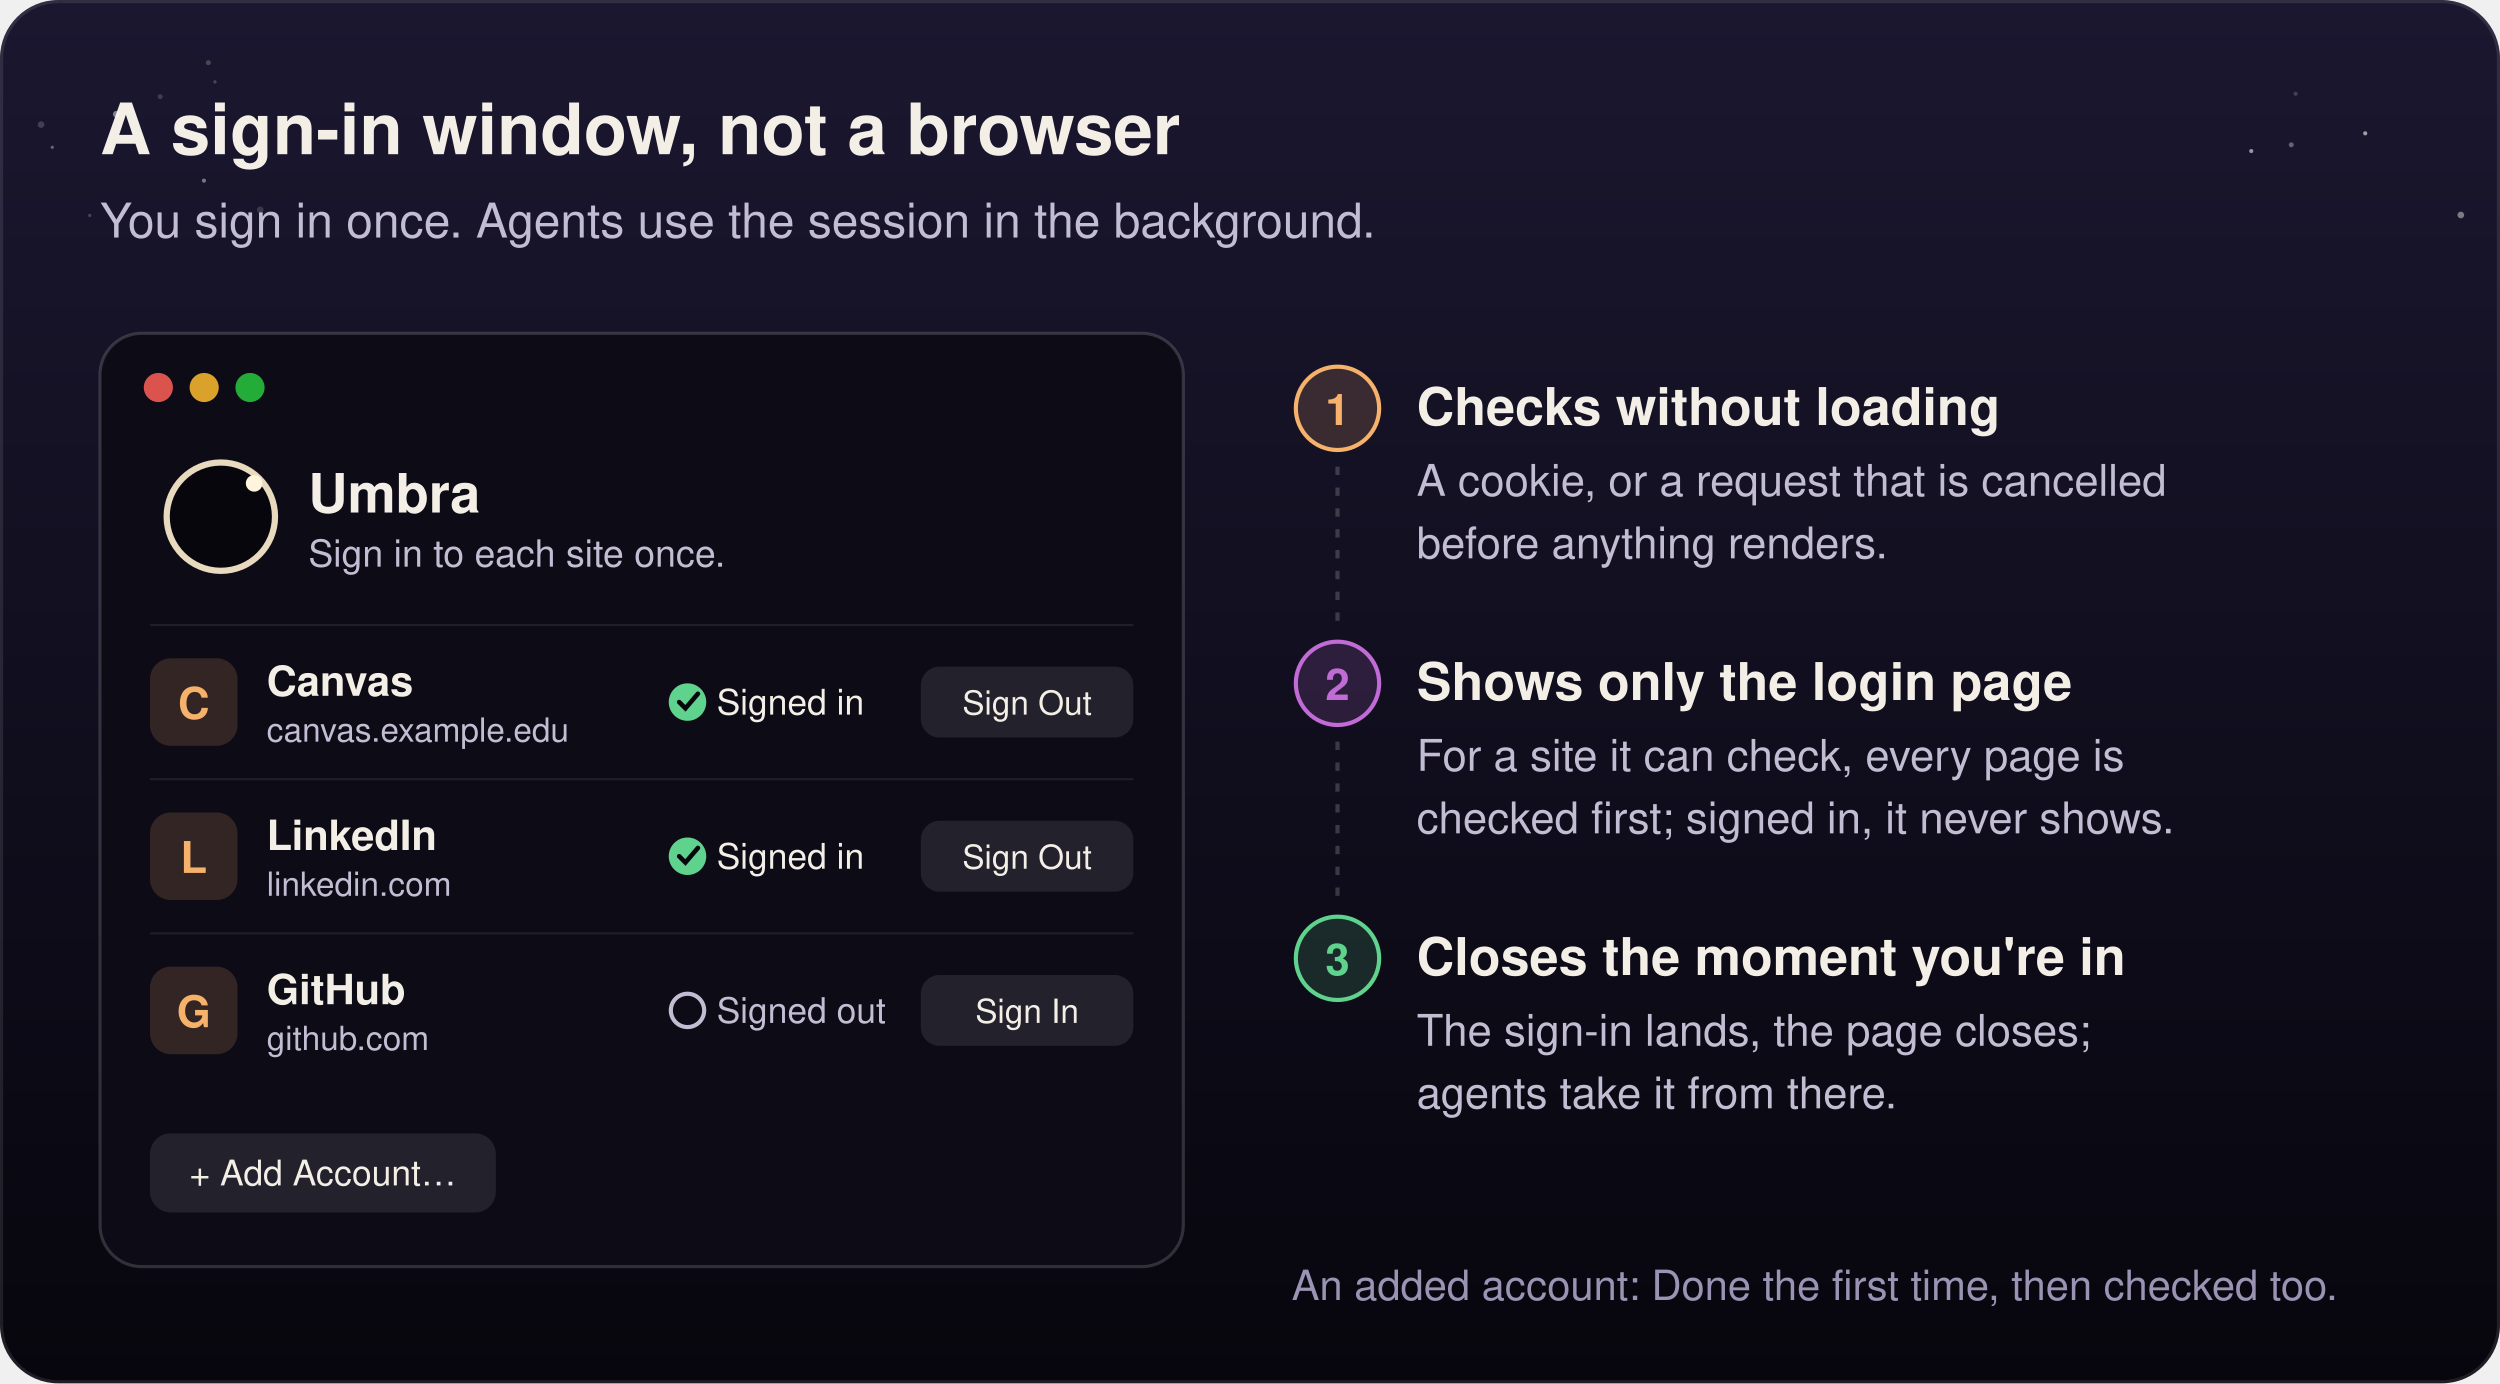
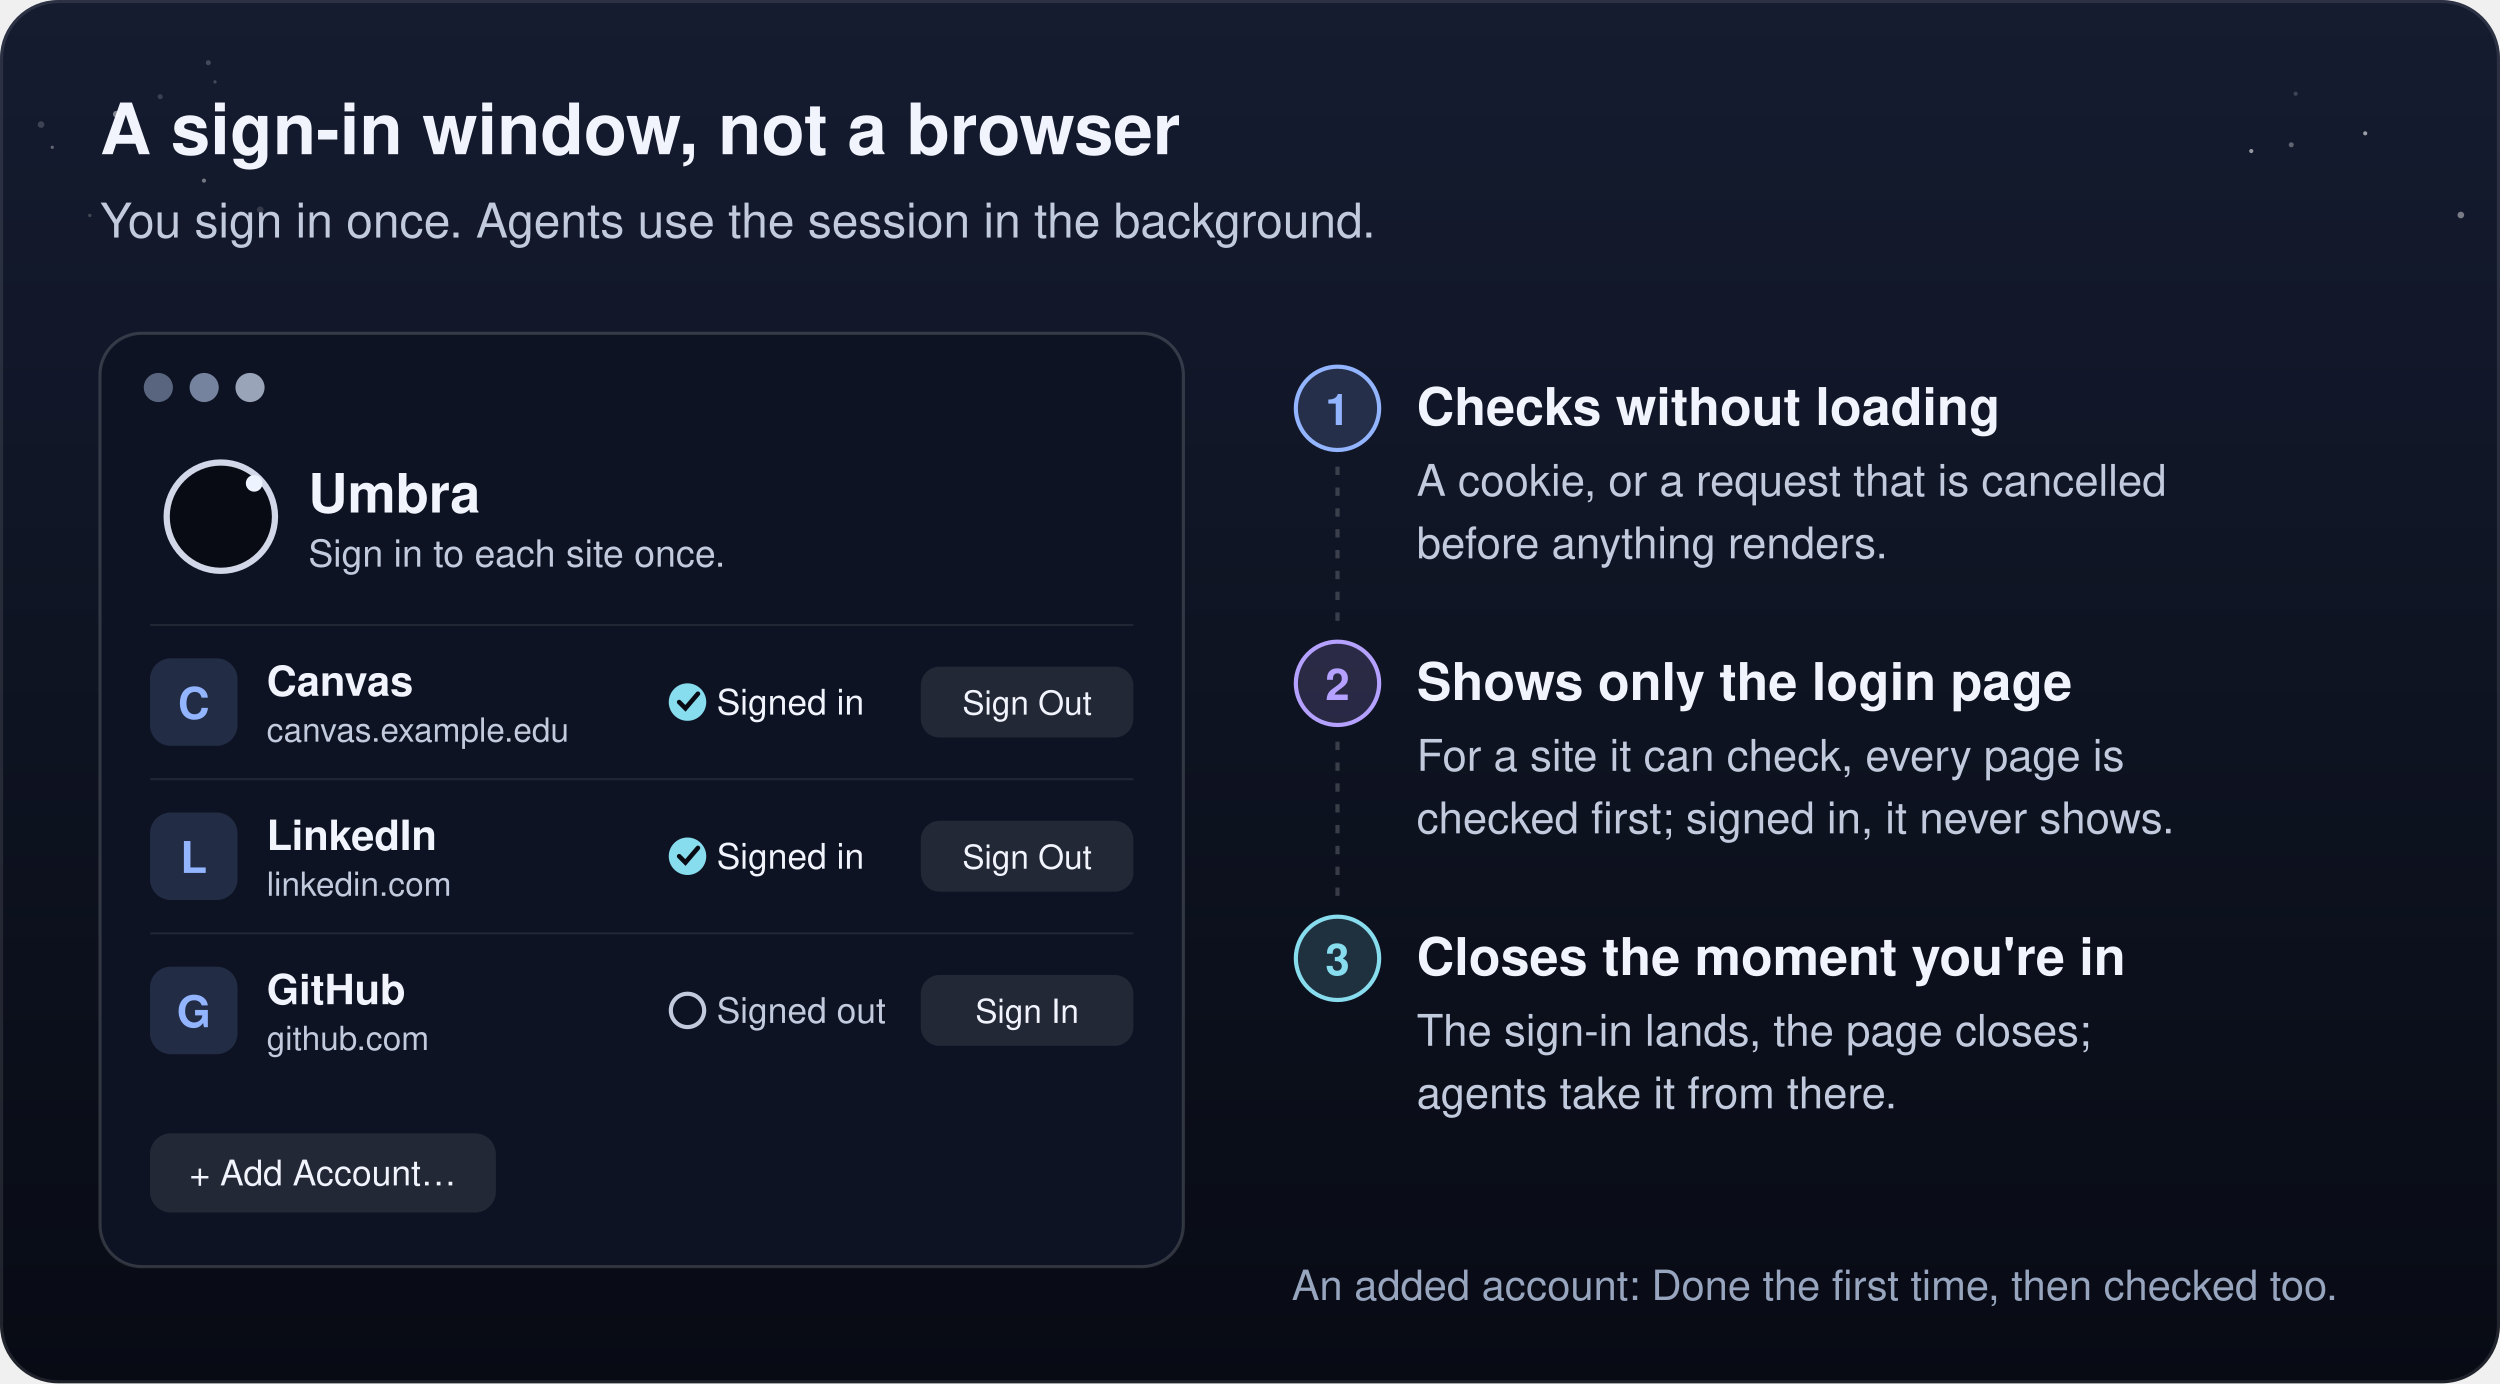
<svg xmlns="http://www.w3.org/2000/svg" viewBox="0 0 1200 664" width="1200" height="664" role="img" aria-labelledby="title desc">
  <defs>
    <radialGradient id="corona" cx="0" cy="0" r="230" gradientUnits="userSpaceOnUse">
-       <stop offset="0.60" stop-color="#ffe7b0" stop-opacity="0" />
-       <stop offset="0.655" stop-color="#fff1d2" stop-opacity="1" />
-       <stop offset="0.70" stop-color="#f6b26b" stop-opacity="0.7" />
-       <stop offset="0.82" stop-color="#c06bd6" stop-opacity="0.22" />
-       <stop offset="1" stop-color="#7c5cf6" stop-opacity="0" />
+       <stop offset="0.60" stop-color="#dce7ff" stop-opacity="0" />
+       <stop offset="0.655" stop-color="#e8edff" stop-opacity="1" />
+       <stop offset="0.70" stop-color="#93b4ff" stop-opacity="0.7" />
+       <stop offset="0.82" stop-color="#b5a1ff" stop-opacity="0.22" />
+       <stop offset="1" stop-color="#7c83f6" stop-opacity="0" />
    </radialGradient>
    <radialGradient id="rays" cx="0" cy="0" r="262" gradientUnits="userSpaceOnUse">
-       <stop offset="0.56" stop-color="#fff1d2" stop-opacity="0.75" />
-       <stop offset="0.72" stop-color="#f6b26b" stop-opacity="0.32" />
-       <stop offset="1" stop-color="#c06bd6" stop-opacity="0" />
+       <stop offset="0.56" stop-color="#e8edff" stop-opacity="0.75" />
+       <stop offset="0.72" stop-color="#93b4ff" stop-opacity="0.32" />
+       <stop offset="1" stop-color="#b5a1ff" stop-opacity="0" />
    </radialGradient>
    <radialGradient id="moon" cx="-40" cy="-50" r="190" gradientUnits="userSpaceOnUse">
-       <stop offset="0" stop-color="#1c1830" />
-       <stop offset="1" stop-color="#07060d" />
+       <stop offset="0" stop-color="#192039" />
+       <stop offset="1" stop-color="#080b14" />
    </radialGradient>
    <radialGradient id="bead" cx="0" cy="0" r="46" gradientUnits="userSpaceOnUse">
      <stop offset="0" stop-color="#ffffff" />
-       <stop offset="0.18" stop-color="#fff4dc" />
-       <stop offset="0.45" stop-color="#ffd08a" stop-opacity="0.45" />
-       <stop offset="1" stop-color="#ffb35c" stop-opacity="0" />
+       <stop offset="0.18" stop-color="#edf3ff" />
+       <stop offset="0.45" stop-color="#bbceff" stop-opacity="0.45" />
+       <stop offset="1" stop-color="#93b4ff" stop-opacity="0" />
    </radialGradient>
    <radialGradient id="halo" cx="0.5" cy="0.5" r="0.5">
-       <stop offset="0" stop-color="#7c5cf6" stop-opacity="0.20" />
-       <stop offset="1" stop-color="#7c5cf6" stop-opacity="0" />
+       <stop offset="0" stop-color="#7c83f6" stop-opacity="0.20" />
+       <stop offset="1" stop-color="#7c83f6" stop-opacity="0" />
    </radialGradient>
    <filter id="soft" x="-25%" y="-25%" width="150%" height="150%">
      <feGaussianBlur stdDeviation="2.6" />
    </filter>
    <linearGradient id="sky" x1="0" y1="0" x2="0" y2="1">
-       <stop offset="0" stop-color="#1b1730" />
-       <stop offset="1" stop-color="#07060d" />
+       <stop offset="0" stop-color="#151c30" />
+       <stop offset="1" stop-color="#080b14" />
    </linearGradient>
  </defs>
  <rect width="1200" height="664" rx="28" fill="url(#sky)" />
  <rect x="0.75" y="0.75" width="1198.5" height="662.5" rx="27.25" fill="none" stroke="#ffffff" stroke-opacity="0.10" stroke-width="1.5" />
-   <text x="48" y="74" font-family="-apple-system, BlinkMacSystemFont, 'SF Pro Display', 'Segoe UI', Helvetica, Arial, sans-serif" font-size="34" fill="#f4efe6" font-weight="600">A sign-in window, not a browser</text>
-   <text x="48" y="114" font-family="-apple-system, BlinkMacSystemFont, 'SF Pro Display', 'Segoe UI', Helvetica, Arial, sans-serif" font-size="23" fill="#c3bdd3">You sign in once. Agents use the session in the background.</text>
+   <text x="48" y="74" font-family="-apple-system, BlinkMacSystemFont, 'SF Pro Display', 'Segoe UI', Helvetica, Arial, sans-serif" font-size="34" fill="#f1f4fc" font-weight="600">A sign-in window, not a browser</text>
+   <text x="48" y="114" font-family="-apple-system, BlinkMacSystemFont, 'SF Pro Display', 'Segoe UI', Helvetica, Arial, sans-serif" font-size="23" fill="#c2cadd">You sign in once. Agents use the session in the background.</text>
  <circle cx="19.7" cy="59.8" r="1.6" fill="#ffffff" fill-opacity="0.18" />
  <circle cx="1181.2" cy="103.2" r="1.6" fill="#ffffff" fill-opacity="0.43" />
  <circle cx="55.8" cy="54.8" r="1.6" fill="#ffffff" fill-opacity="0.46" />
  <circle cx="43.1" cy="103.4" r="0.8" fill="#ffffff" fill-opacity="0.21" />
  <circle cx="1099.8" cy="69.5" r="1.2" fill="#ffffff" fill-opacity="0.33" />
  <circle cx="103.2" cy="39.3" r="0.8" fill="#ffffff" fill-opacity="0.21" />
  <circle cx="124.9" cy="100.7" r="1.6" fill="#ffffff" fill-opacity="0.15" />
  <circle cx="97.9" cy="86.7" r="1" fill="#ffffff" fill-opacity="0.41" />
  <circle cx="1101.9" cy="45.0" r="1" fill="#ffffff" fill-opacity="0.18" />
  <circle cx="1135.3" cy="64.0" r="1" fill="#ffffff" fill-opacity="0.58" />
  <circle cx="76.9" cy="46.4" r="1.2" fill="#ffffff" fill-opacity="0.17" />
  <circle cx="1080.6" cy="72.5" r="1" fill="#ffffff" fill-opacity="0.55" />
  <circle cx="100.0" cy="30.1" r="1.2" fill="#ffffff" fill-opacity="0.21" />
  <circle cx="25.1" cy="70.7" r="0.8" fill="#ffffff" fill-opacity="0.33" />
-   <rect x="48" y="160" width="520" height="448" rx="20" fill="#0d0b16" stroke="#ffffff" stroke-opacity="0.16" stroke-width="1.5" />
-   <circle cx="76" cy="186" r="7" fill="#ff5f57" fill-opacity="0.85" />
-   <circle cx="98" cy="186" r="7" fill="#febc2e" fill-opacity="0.85" />
-   <circle cx="120" cy="186" r="7" fill="#28c840" fill-opacity="0.85" />
-   <circle cx="106" cy="248" r="26" fill="#07060d" stroke="#fff1d2" stroke-width="3" stroke-opacity="0.9" />
-   <circle cx="122" cy="232" r="4" fill="#fff4dc" />
-   <text x="148" y="246" font-family="-apple-system, BlinkMacSystemFont, 'SF Pro Display', 'Segoe UI', Helvetica, Arial, sans-serif" font-size="26" fill="#f4efe6" font-weight="600">Umbra</text>
-   <text x="148" y="272" font-family="-apple-system, BlinkMacSystemFont, 'SF Pro Display', 'Segoe UI', Helvetica, Arial, sans-serif" font-size="18" fill="#c3bdd3">Sign in to each site once.</text>
+   <rect x="48" y="160" width="520" height="448" rx="20" fill="#0d1322" stroke="#ffffff" stroke-opacity="0.16" stroke-width="1.5" />
+   <circle cx="76" cy="186" r="7" fill="#66748e" fill-opacity="0.85" />
+   <circle cx="98" cy="186" r="7" fill="#8897b4" fill-opacity="0.85" />
+   <circle cx="120" cy="186" r="7" fill="#b1bdd2" fill-opacity="0.85" />
+   <circle cx="106" cy="248" r="26" fill="#080b14" stroke="#e8edff" stroke-width="3" stroke-opacity="0.9" />
+   <circle cx="122" cy="232" r="4" fill="#edf3ff" />
+   <text x="148" y="246" font-family="-apple-system, BlinkMacSystemFont, 'SF Pro Display', 'Segoe UI', Helvetica, Arial, sans-serif" font-size="26" fill="#f1f4fc" font-weight="600">Umbra</text>
+   <text x="148" y="272" font-family="-apple-system, BlinkMacSystemFont, 'SF Pro Display', 'Segoe UI', Helvetica, Arial, sans-serif" font-size="18" fill="#c2cadd">Sign in to each site once.</text>
  <line x1="72" y1="300" x2="544" y2="300" stroke="#ffffff" stroke-opacity="0.08" />
-   <rect x="72" y="316" width="42" height="42" rx="10" fill="#f6b26b" fill-opacity="0.16" />
-   <text x="93" y="345" font-family="-apple-system, BlinkMacSystemFont, 'SF Pro Display', 'Segoe UI', Helvetica, Arial, sans-serif" font-size="21" fill="#f6b26b" font-weight="700" text-anchor="middle">C</text>
-   <text x="128" y="334" font-family="-apple-system, BlinkMacSystemFont, 'SF Pro Display', 'Segoe UI', Helvetica, Arial, sans-serif" font-size="20" fill="#f4efe6" font-weight="600">Canvas</text>
-   <text x="128" y="356" font-family="-apple-system, BlinkMacSystemFont, 'SF Pro Display', 'Segoe UI', Helvetica, Arial, sans-serif" font-size="16" fill="#c3bdd3">canvas.example.edu</text>
-   <circle cx="330" cy="337" r="9" fill="#5fd38d" />
-   <path d="M326 337 L329 340 L335 333" fill="none" stroke="#07060d" stroke-width="2.2" stroke-linecap="round" />
-   <text x="344" y="343" font-family="-apple-system, BlinkMacSystemFont, 'SF Pro Display', 'Segoe UI', Helvetica, Arial, sans-serif" font-size="17" fill="#f4efe6">Signed in</text>
+   <rect x="72" y="316" width="42" height="42" rx="10" fill="#93b4ff" fill-opacity="0.16" />
+   <text x="93" y="345" font-family="-apple-system, BlinkMacSystemFont, 'SF Pro Display', 'Segoe UI', Helvetica, Arial, sans-serif" font-size="21" fill="#93b4ff" font-weight="700" text-anchor="middle">C</text>
+   <text x="128" y="334" font-family="-apple-system, BlinkMacSystemFont, 'SF Pro Display', 'Segoe UI', Helvetica, Arial, sans-serif" font-size="20" fill="#f1f4fc" font-weight="600">Canvas</text>
+   <text x="128" y="356" font-family="-apple-system, BlinkMacSystemFont, 'SF Pro Display', 'Segoe UI', Helvetica, Arial, sans-serif" font-size="16" fill="#c2cadd">canvas.example.edu</text>
+   <circle cx="330" cy="337" r="9" fill="#87dced" />
+   <path d="M326 337 L329 340 L335 333" fill="none" stroke="#080b14" stroke-width="2.2" stroke-linecap="round" />
+   <text x="344" y="343" font-family="-apple-system, BlinkMacSystemFont, 'SF Pro Display', 'Segoe UI', Helvetica, Arial, sans-serif" font-size="17" fill="#f1f4fc">Signed in</text>
  <rect x="442" y="320" width="102" height="34" rx="9" fill="#ffffff" fill-opacity="0.09" />
-   <text x="493" y="343" font-family="-apple-system, BlinkMacSystemFont, 'SF Pro Display', 'Segoe UI', Helvetica, Arial, sans-serif" font-size="16" fill="#f4efe6" text-anchor="middle">Sign Out</text>
+   <text x="493" y="343" font-family="-apple-system, BlinkMacSystemFont, 'SF Pro Display', 'Segoe UI', Helvetica, Arial, sans-serif" font-size="16" fill="#f1f4fc" text-anchor="middle">Sign Out</text>
  <line x1="72" y1="374" x2="544" y2="374" stroke="#ffffff" stroke-opacity="0.08" />
-   <rect x="72" y="390" width="42" height="42" rx="10" fill="#f6b26b" fill-opacity="0.16" />
-   <text x="93" y="419" font-family="-apple-system, BlinkMacSystemFont, 'SF Pro Display', 'Segoe UI', Helvetica, Arial, sans-serif" font-size="21" fill="#f6b26b" font-weight="700" text-anchor="middle">L</text>
-   <text x="128" y="408" font-family="-apple-system, BlinkMacSystemFont, 'SF Pro Display', 'Segoe UI', Helvetica, Arial, sans-serif" font-size="20" fill="#f4efe6" font-weight="600">LinkedIn</text>
-   <text x="128" y="430" font-family="-apple-system, BlinkMacSystemFont, 'SF Pro Display', 'Segoe UI', Helvetica, Arial, sans-serif" font-size="16" fill="#c3bdd3">linkedin.com</text>
-   <circle cx="330" cy="411" r="9" fill="#5fd38d" />
-   <path d="M326 411 L329 414 L335 407" fill="none" stroke="#07060d" stroke-width="2.2" stroke-linecap="round" />
-   <text x="344" y="417" font-family="-apple-system, BlinkMacSystemFont, 'SF Pro Display', 'Segoe UI', Helvetica, Arial, sans-serif" font-size="17" fill="#f4efe6">Signed in</text>
+   <rect x="72" y="390" width="42" height="42" rx="10" fill="#93b4ff" fill-opacity="0.16" />
+   <text x="93" y="419" font-family="-apple-system, BlinkMacSystemFont, 'SF Pro Display', 'Segoe UI', Helvetica, Arial, sans-serif" font-size="21" fill="#93b4ff" font-weight="700" text-anchor="middle">L</text>
+   <text x="128" y="408" font-family="-apple-system, BlinkMacSystemFont, 'SF Pro Display', 'Segoe UI', Helvetica, Arial, sans-serif" font-size="20" fill="#f1f4fc" font-weight="600">LinkedIn</text>
+   <text x="128" y="430" font-family="-apple-system, BlinkMacSystemFont, 'SF Pro Display', 'Segoe UI', Helvetica, Arial, sans-serif" font-size="16" fill="#c2cadd">linkedin.com</text>
+   <circle cx="330" cy="411" r="9" fill="#87dced" />
+   <path d="M326 411 L329 414 L335 407" fill="none" stroke="#080b14" stroke-width="2.2" stroke-linecap="round" />
+   <text x="344" y="417" font-family="-apple-system, BlinkMacSystemFont, 'SF Pro Display', 'Segoe UI', Helvetica, Arial, sans-serif" font-size="17" fill="#f1f4fc">Signed in</text>
  <rect x="442" y="394" width="102" height="34" rx="9" fill="#ffffff" fill-opacity="0.09" />
-   <text x="493" y="417" font-family="-apple-system, BlinkMacSystemFont, 'SF Pro Display', 'Segoe UI', Helvetica, Arial, sans-serif" font-size="16" fill="#f4efe6" text-anchor="middle">Sign Out</text>
+   <text x="493" y="417" font-family="-apple-system, BlinkMacSystemFont, 'SF Pro Display', 'Segoe UI', Helvetica, Arial, sans-serif" font-size="16" fill="#f1f4fc" text-anchor="middle">Sign Out</text>
  <line x1="72" y1="448" x2="544" y2="448" stroke="#ffffff" stroke-opacity="0.08" />
-   <rect x="72" y="464" width="42" height="42" rx="10" fill="#f6b26b" fill-opacity="0.16" />
-   <text x="93" y="493" font-family="-apple-system, BlinkMacSystemFont, 'SF Pro Display', 'Segoe UI', Helvetica, Arial, sans-serif" font-size="21" fill="#f6b26b" font-weight="700" text-anchor="middle">G</text>
-   <text x="128" y="482" font-family="-apple-system, BlinkMacSystemFont, 'SF Pro Display', 'Segoe UI', Helvetica, Arial, sans-serif" font-size="20" fill="#f4efe6" font-weight="600">GitHub</text>
-   <text x="128" y="504" font-family="-apple-system, BlinkMacSystemFont, 'SF Pro Display', 'Segoe UI', Helvetica, Arial, sans-serif" font-size="16" fill="#c3bdd3">github.com</text>
-   <circle cx="330" cy="485" r="8" fill="none" stroke="#c3bdd3" stroke-width="2" />
-   <text x="344" y="491" font-family="-apple-system, BlinkMacSystemFont, 'SF Pro Display', 'Segoe UI', Helvetica, Arial, sans-serif" font-size="17" fill="#c3bdd3">Signed out</text>
+   <rect x="72" y="464" width="42" height="42" rx="10" fill="#93b4ff" fill-opacity="0.16" />
+   <text x="93" y="493" font-family="-apple-system, BlinkMacSystemFont, 'SF Pro Display', 'Segoe UI', Helvetica, Arial, sans-serif" font-size="21" fill="#93b4ff" font-weight="700" text-anchor="middle">G</text>
+   <text x="128" y="482" font-family="-apple-system, BlinkMacSystemFont, 'SF Pro Display', 'Segoe UI', Helvetica, Arial, sans-serif" font-size="20" fill="#f1f4fc" font-weight="600">GitHub</text>
+   <text x="128" y="504" font-family="-apple-system, BlinkMacSystemFont, 'SF Pro Display', 'Segoe UI', Helvetica, Arial, sans-serif" font-size="16" fill="#c2cadd">github.com</text>
+   <circle cx="330" cy="485" r="8" fill="none" stroke="#c2cadd" stroke-width="2" />
+   <text x="344" y="491" font-family="-apple-system, BlinkMacSystemFont, 'SF Pro Display', 'Segoe UI', Helvetica, Arial, sans-serif" font-size="17" fill="#c2cadd">Signed out</text>
  <rect x="442" y="468" width="102" height="34" rx="9" fill="#ffffff" fill-opacity="0.09" />
-   <text x="493" y="491" font-family="-apple-system, BlinkMacSystemFont, 'SF Pro Display', 'Segoe UI', Helvetica, Arial, sans-serif" font-size="16" fill="#f4efe6" text-anchor="middle">Sign In</text>
+   <text x="493" y="491" font-family="-apple-system, BlinkMacSystemFont, 'SF Pro Display', 'Segoe UI', Helvetica, Arial, sans-serif" font-size="16" fill="#f1f4fc" text-anchor="middle">Sign In</text>
  <rect x="72" y="544" width="166" height="38" rx="10" fill="#ffffff" fill-opacity="0.09" />
-   <text x="155" y="569" font-family="-apple-system, BlinkMacSystemFont, 'SF Pro Display', 'Segoe UI', Helvetica, Arial, sans-serif" font-size="17" fill="#f4efe6" text-anchor="middle">+ Add Account…</text>
-   <circle cx="642" cy="196" r="20" fill="#f6b26b" fill-opacity="0.16" stroke="#f6b26b" stroke-width="2" />
-   <text x="642" y="204" font-family="-apple-system, BlinkMacSystemFont, 'SF Pro Display', 'Segoe UI', Helvetica, Arial, sans-serif" font-size="21" fill="#f6b26b" font-weight="700" text-anchor="middle">1</text>
-   <text x="680" y="204" font-family="-apple-system, BlinkMacSystemFont, 'SF Pro Display', 'Segoe UI', Helvetica, Arial, sans-serif" font-size="25" fill="#f4efe6" font-weight="600">Checks without loading</text>
-   <text x="680" y="238" font-family="-apple-system, BlinkMacSystemFont, 'SF Pro Display', 'Segoe UI', Helvetica, Arial, sans-serif" font-size="21" fill="#c3bdd3">A cookie, or a request that is cancelled</text>
-   <text x="680" y="268" font-family="-apple-system, BlinkMacSystemFont, 'SF Pro Display', 'Segoe UI', Helvetica, Arial, sans-serif" font-size="21" fill="#c3bdd3">before anything renders.</text>
+   <text x="155" y="569" font-family="-apple-system, BlinkMacSystemFont, 'SF Pro Display', 'Segoe UI', Helvetica, Arial, sans-serif" font-size="17" fill="#f1f4fc" text-anchor="middle">+ Add Account…</text>
+   <circle cx="642" cy="196" r="20" fill="#93b4ff" fill-opacity="0.16" stroke="#93b4ff" stroke-width="2" />
+   <text x="642" y="204" font-family="-apple-system, BlinkMacSystemFont, 'SF Pro Display', 'Segoe UI', Helvetica, Arial, sans-serif" font-size="21" fill="#93b4ff" font-weight="700" text-anchor="middle">1</text>
+   <text x="680" y="204" font-family="-apple-system, BlinkMacSystemFont, 'SF Pro Display', 'Segoe UI', Helvetica, Arial, sans-serif" font-size="25" fill="#f1f4fc" font-weight="600">Checks without loading</text>
+   <text x="680" y="238" font-family="-apple-system, BlinkMacSystemFont, 'SF Pro Display', 'Segoe UI', Helvetica, Arial, sans-serif" font-size="21" fill="#c2cadd">A cookie, or a request that is cancelled</text>
+   <text x="680" y="268" font-family="-apple-system, BlinkMacSystemFont, 'SF Pro Display', 'Segoe UI', Helvetica, Arial, sans-serif" font-size="21" fill="#c2cadd">before anything renders.</text>
  <line x1="642" y1="224" x2="642" y2="300" stroke="#ffffff" stroke-opacity="0.18" stroke-width="2" stroke-dasharray="4 6" />
-   <circle cx="642" cy="328" r="20" fill="#c06bd6" fill-opacity="0.16" stroke="#c06bd6" stroke-width="2" />
-   <text x="642" y="336" font-family="-apple-system, BlinkMacSystemFont, 'SF Pro Display', 'Segoe UI', Helvetica, Arial, sans-serif" font-size="21" fill="#c06bd6" font-weight="700" text-anchor="middle">2</text>
-   <text x="680" y="336" font-family="-apple-system, BlinkMacSystemFont, 'SF Pro Display', 'Segoe UI', Helvetica, Arial, sans-serif" font-size="25" fill="#f4efe6" font-weight="600">Shows only the login page</text>
-   <text x="680" y="370" font-family="-apple-system, BlinkMacSystemFont, 'SF Pro Display', 'Segoe UI', Helvetica, Arial, sans-serif" font-size="21" fill="#c3bdd3">For a site it can check, every page is</text>
-   <text x="680" y="400" font-family="-apple-system, BlinkMacSystemFont, 'SF Pro Display', 'Segoe UI', Helvetica, Arial, sans-serif" font-size="21" fill="#c3bdd3">checked first; signed in, it never shows.</text>
+   <circle cx="642" cy="328" r="20" fill="#b5a1ff" fill-opacity="0.16" stroke="#b5a1ff" stroke-width="2" />
+   <text x="642" y="336" font-family="-apple-system, BlinkMacSystemFont, 'SF Pro Display', 'Segoe UI', Helvetica, Arial, sans-serif" font-size="21" fill="#b5a1ff" font-weight="700" text-anchor="middle">2</text>
+   <text x="680" y="336" font-family="-apple-system, BlinkMacSystemFont, 'SF Pro Display', 'Segoe UI', Helvetica, Arial, sans-serif" font-size="25" fill="#f1f4fc" font-weight="600">Shows only the login page</text>
+   <text x="680" y="370" font-family="-apple-system, BlinkMacSystemFont, 'SF Pro Display', 'Segoe UI', Helvetica, Arial, sans-serif" font-size="21" fill="#c2cadd">For a site it can check, every page is</text>
+   <text x="680" y="400" font-family="-apple-system, BlinkMacSystemFont, 'SF Pro Display', 'Segoe UI', Helvetica, Arial, sans-serif" font-size="21" fill="#c2cadd">checked first; signed in, it never shows.</text>
  <line x1="642" y1="356" x2="642" y2="432" stroke="#ffffff" stroke-opacity="0.18" stroke-width="2" stroke-dasharray="4 6" />
-   <circle cx="642" cy="460" r="20" fill="#5fd38d" fill-opacity="0.16" stroke="#5fd38d" stroke-width="2" />
-   <text x="642" y="468" font-family="-apple-system, BlinkMacSystemFont, 'SF Pro Display', 'Segoe UI', Helvetica, Arial, sans-serif" font-size="21" fill="#5fd38d" font-weight="700" text-anchor="middle">3</text>
-   <text x="680" y="468" font-family="-apple-system, BlinkMacSystemFont, 'SF Pro Display', 'Segoe UI', Helvetica, Arial, sans-serif" font-size="25" fill="#f4efe6" font-weight="600">Closes the moment you're in</text>
-   <text x="680" y="502" font-family="-apple-system, BlinkMacSystemFont, 'SF Pro Display', 'Segoe UI', Helvetica, Arial, sans-serif" font-size="21" fill="#c3bdd3">The sign-in lands, the page closes;</text>
-   <text x="680" y="532" font-family="-apple-system, BlinkMacSystemFont, 'SF Pro Display', 'Segoe UI', Helvetica, Arial, sans-serif" font-size="21" fill="#c3bdd3">agents take it from there.</text>
-   <text x="620" y="624" font-family="-apple-system, BlinkMacSystemFont, 'SF Pro Display', 'Segoe UI', Helvetica, Arial, sans-serif" font-size="20" fill="#9a93b3">An added account: Done the first time, then checked too.</text>
+   <circle cx="642" cy="460" r="20" fill="#87dced" fill-opacity="0.16" stroke="#87dced" stroke-width="2" />
+   <text x="642" y="468" font-family="-apple-system, BlinkMacSystemFont, 'SF Pro Display', 'Segoe UI', Helvetica, Arial, sans-serif" font-size="21" fill="#87dced" font-weight="700" text-anchor="middle">3</text>
+   <text x="680" y="468" font-family="-apple-system, BlinkMacSystemFont, 'SF Pro Display', 'Segoe UI', Helvetica, Arial, sans-serif" font-size="25" fill="#f1f4fc" font-weight="600">Closes the moment you're in</text>
+   <text x="680" y="502" font-family="-apple-system, BlinkMacSystemFont, 'SF Pro Display', 'Segoe UI', Helvetica, Arial, sans-serif" font-size="21" fill="#c2cadd">The sign-in lands, the page closes;</text>
+   <text x="680" y="532" font-family="-apple-system, BlinkMacSystemFont, 'SF Pro Display', 'Segoe UI', Helvetica, Arial, sans-serif" font-size="21" fill="#c2cadd">agents take it from there.</text>
+   <text x="620" y="624" font-family="-apple-system, BlinkMacSystemFont, 'SF Pro Display', 'Segoe UI', Helvetica, Arial, sans-serif" font-size="20" fill="#98a5bf">An added account: Done the first time, then checked too.</text>
</svg>
